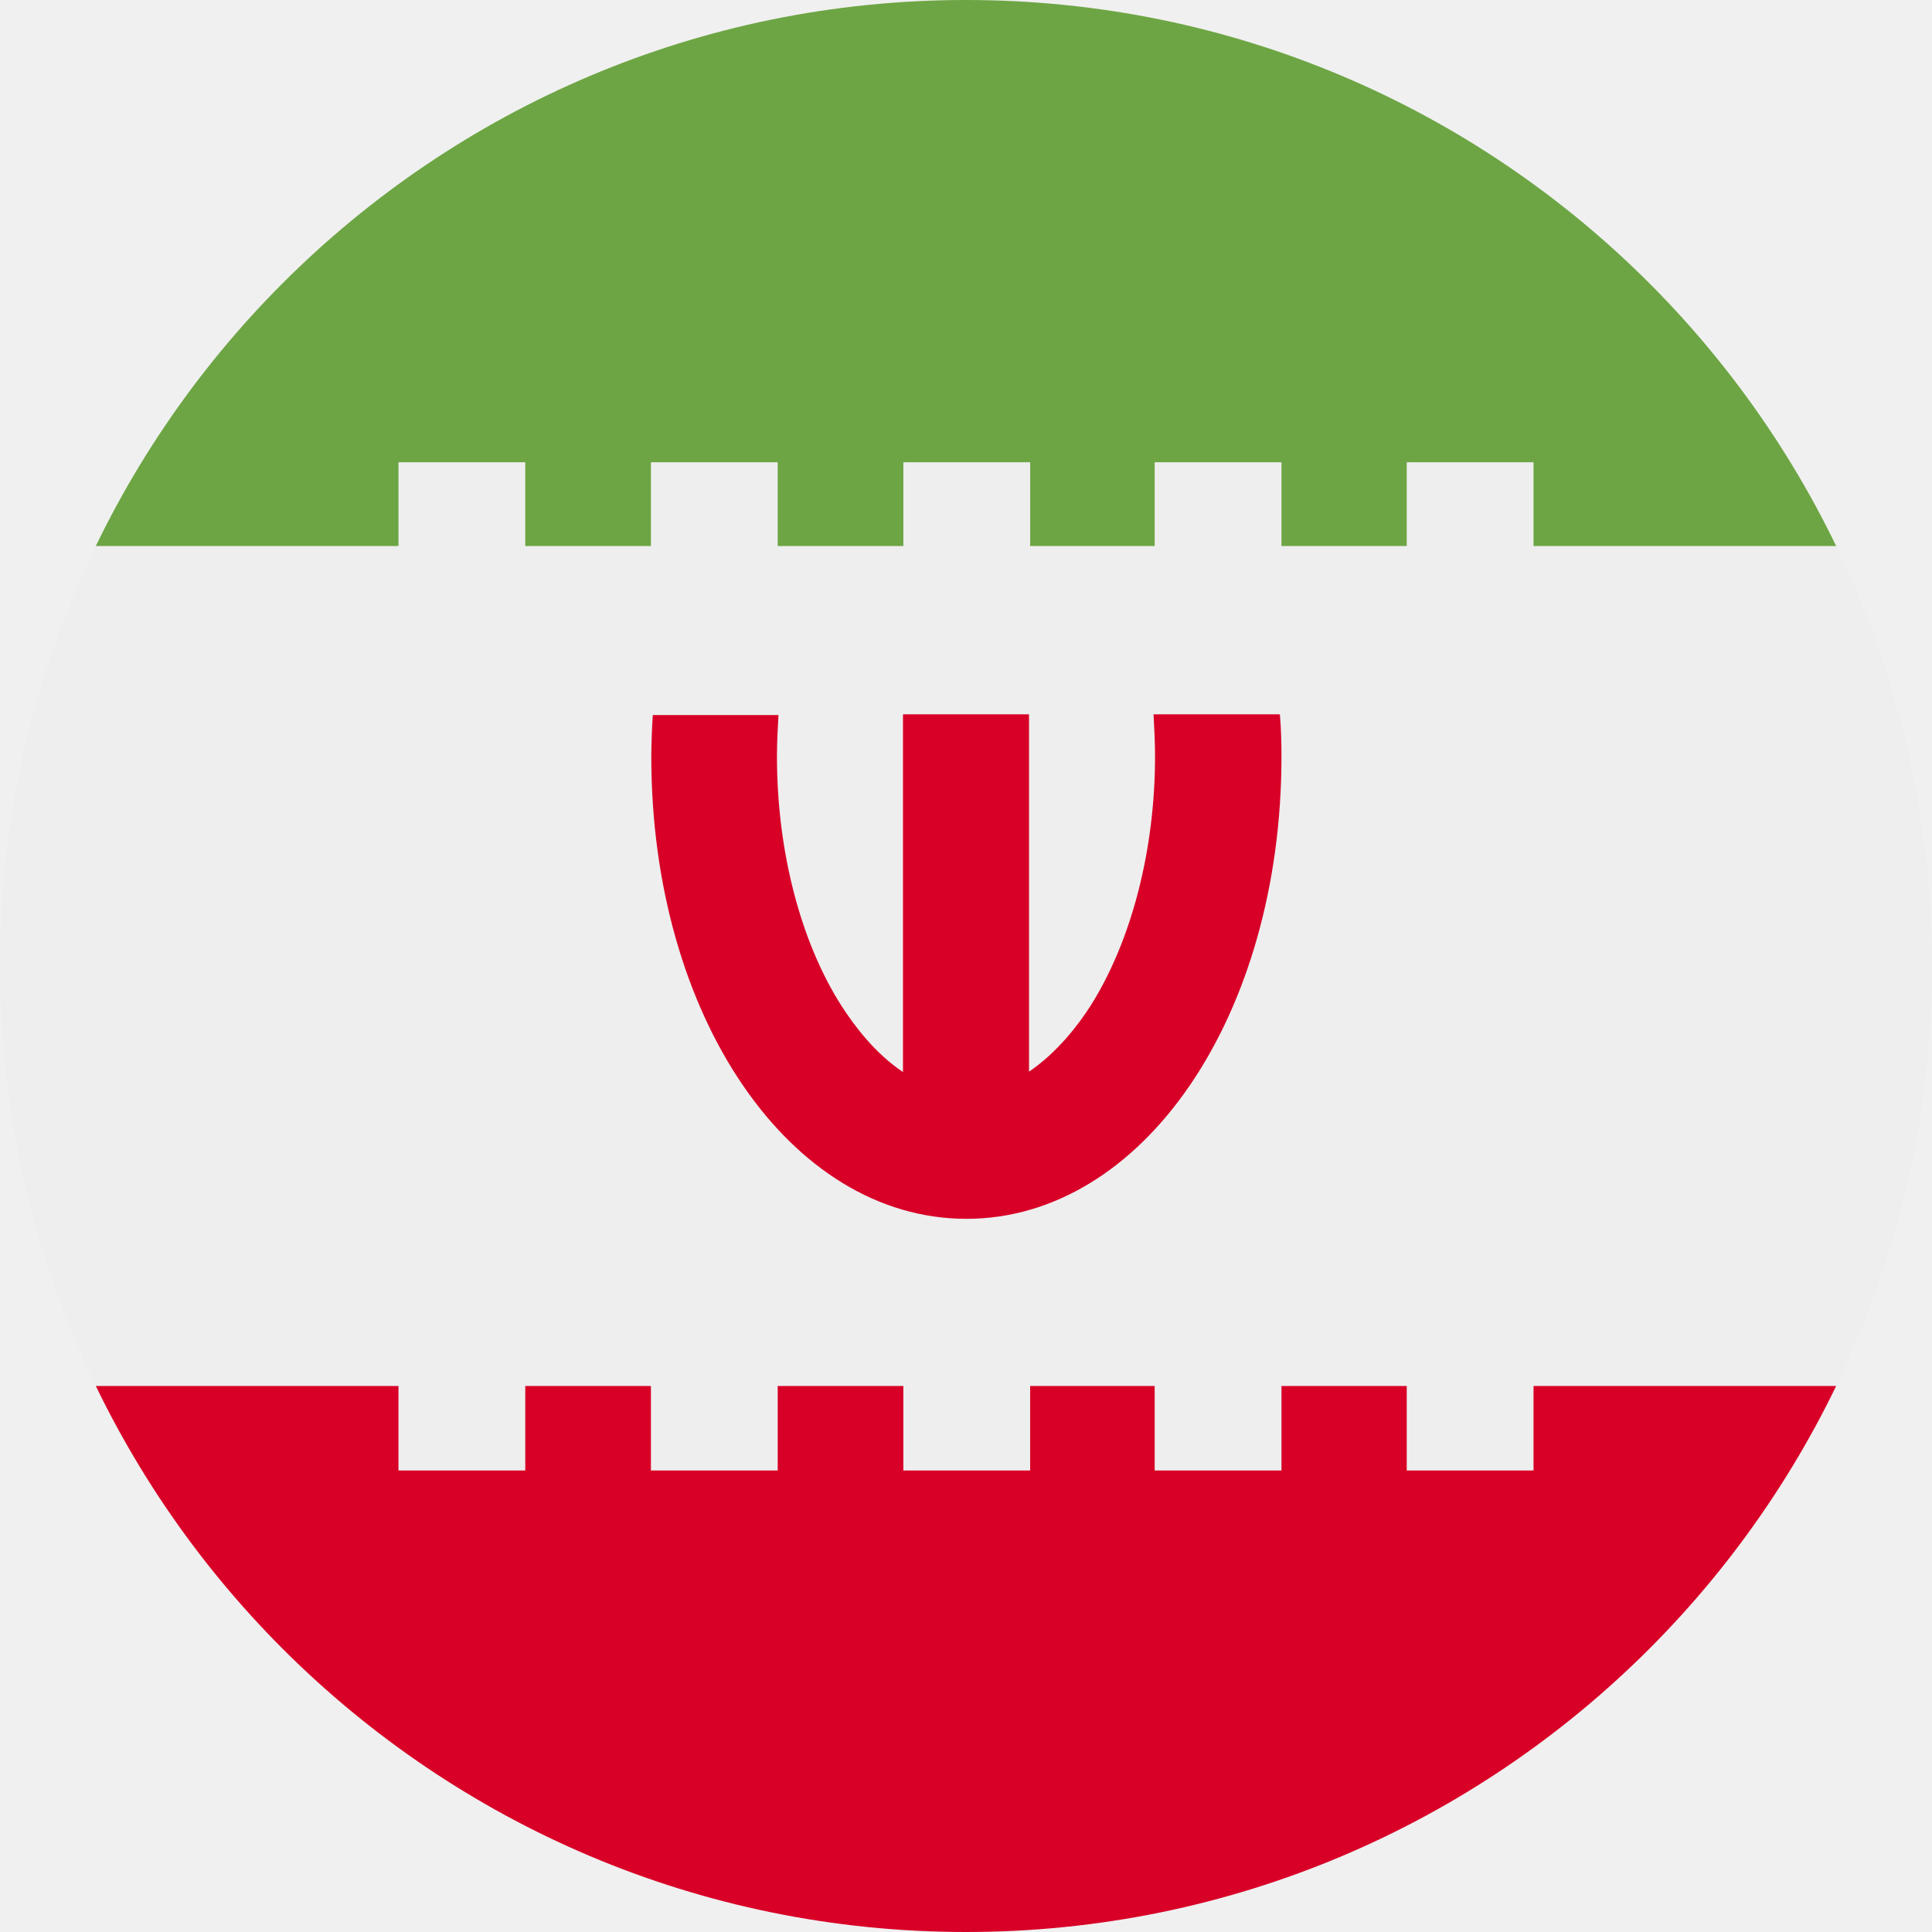
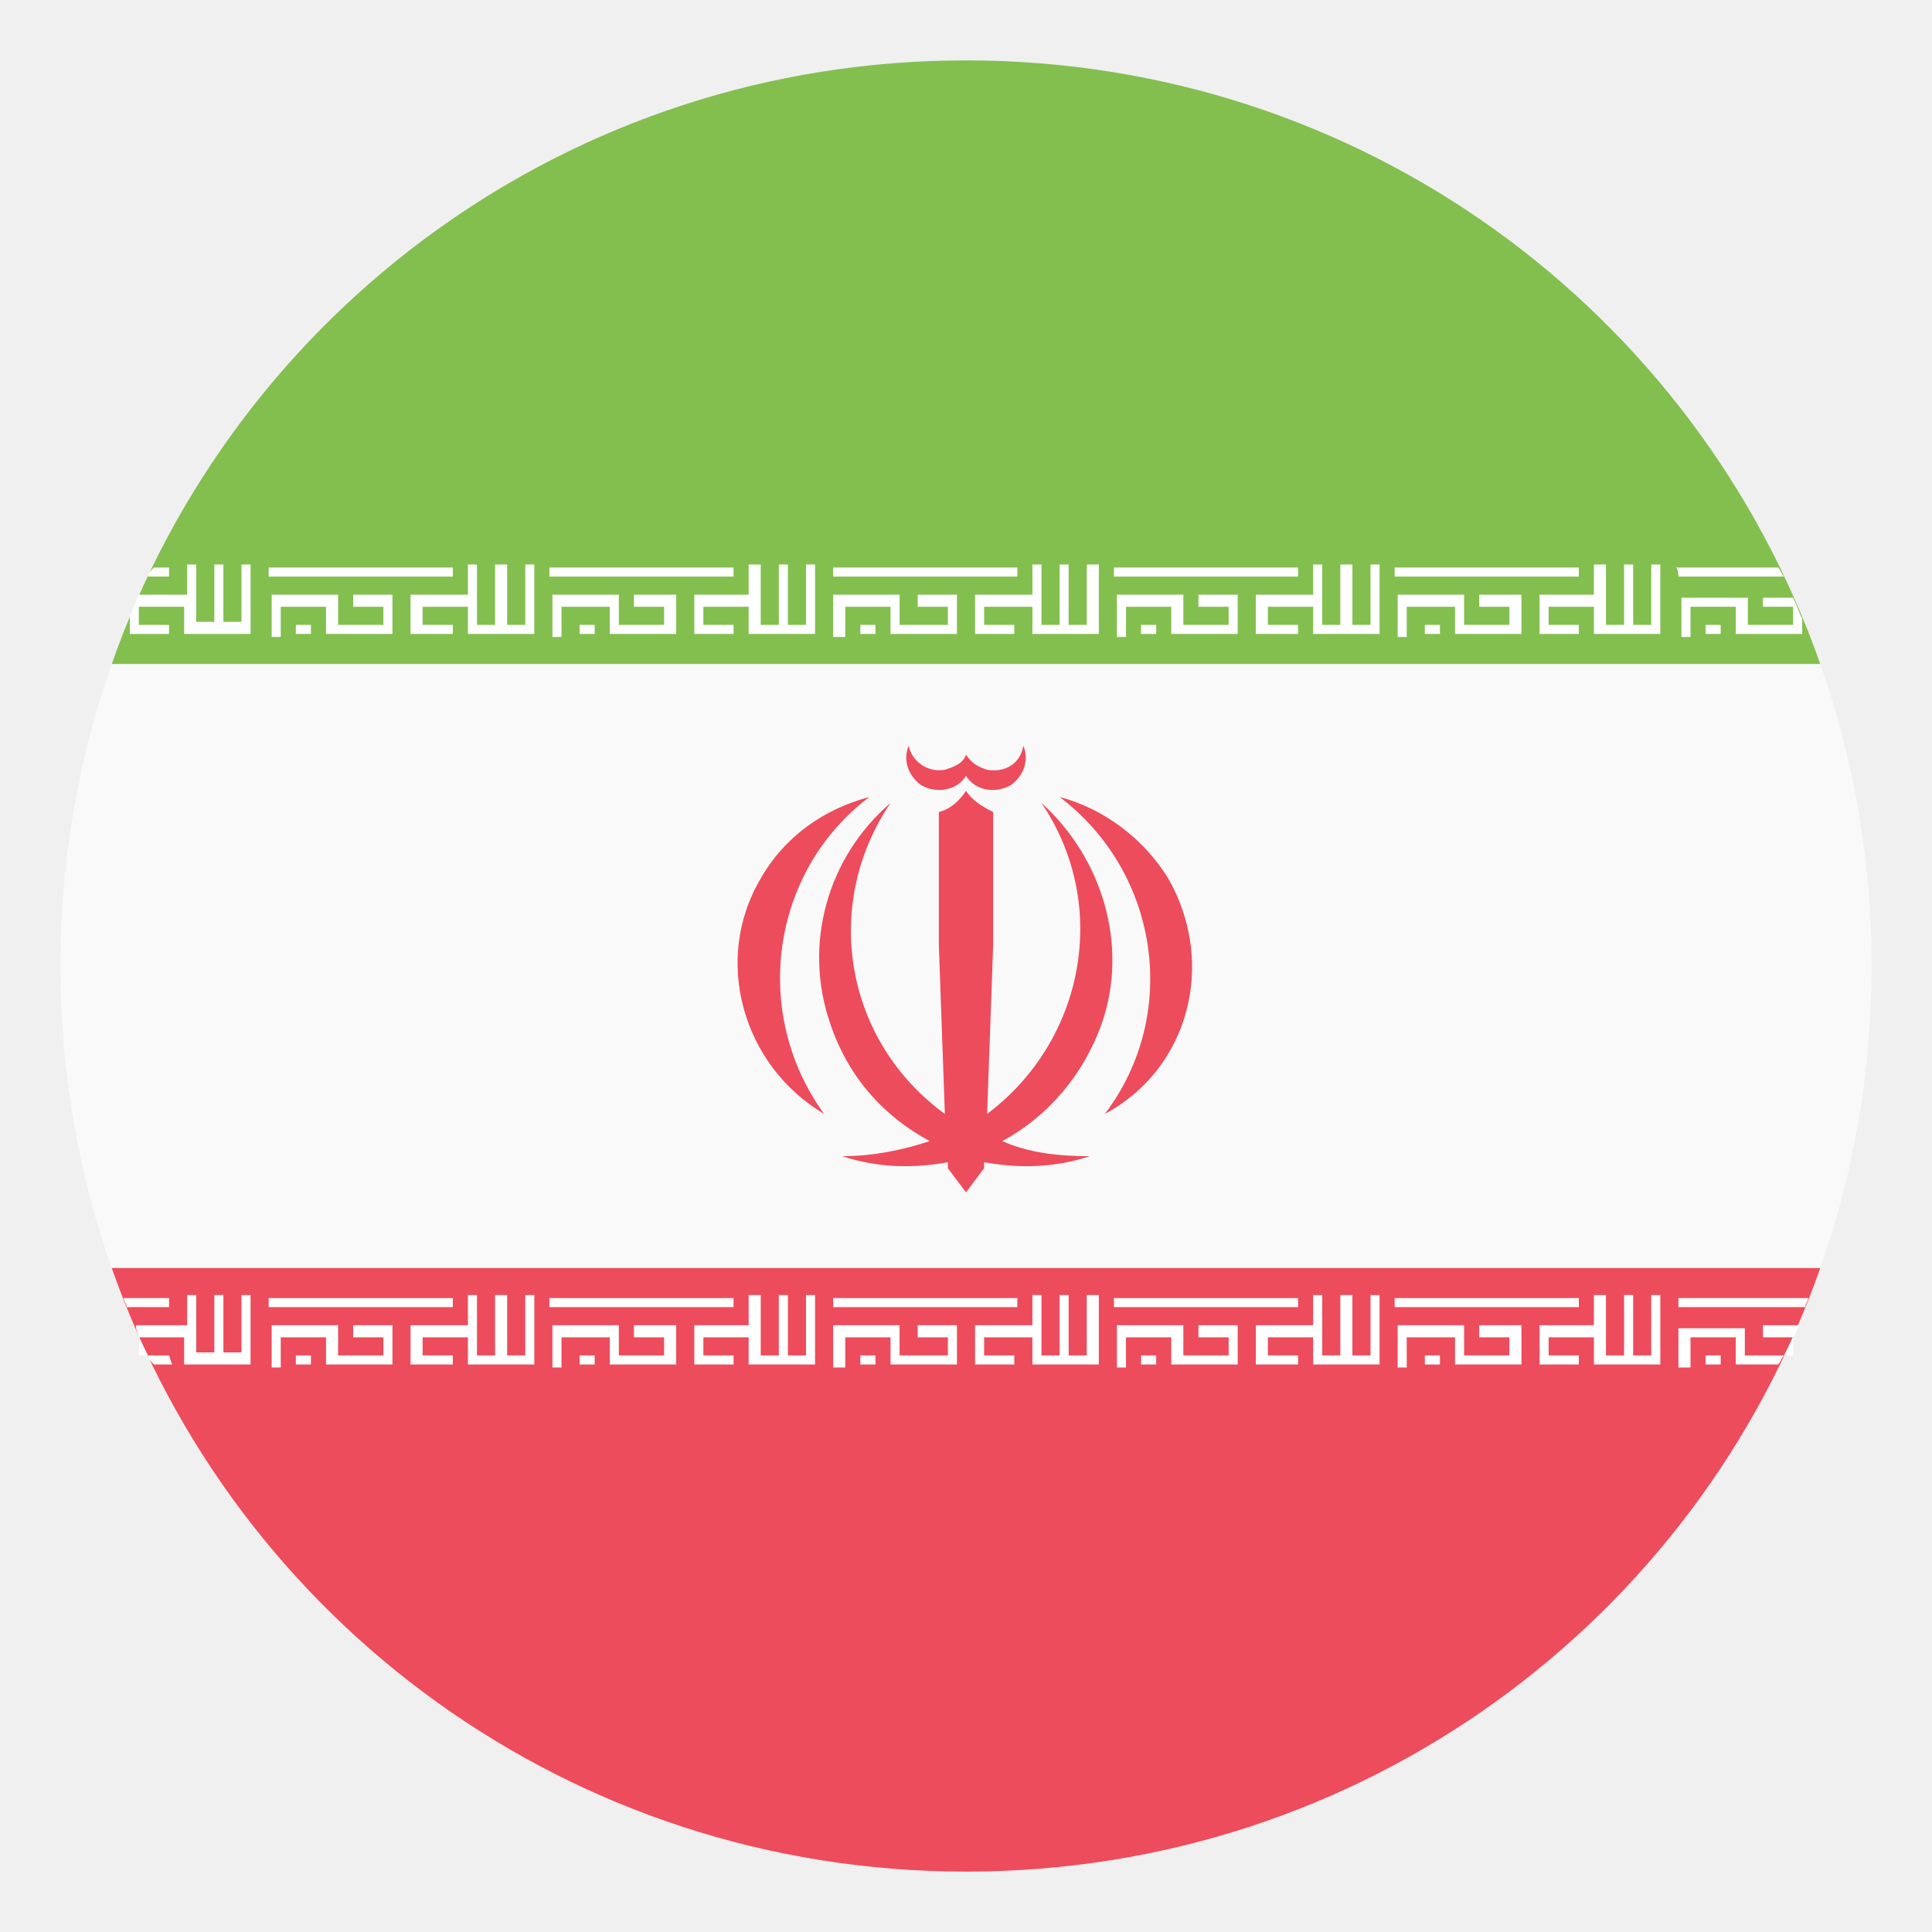
- <svg xmlns="http://www.w3.org/2000/svg" width="512" height="512" viewBox="0 0 512 512">
-   <mask id="a">
-     <circle cx="256" cy="256" r="256" fill="#fff" />
-   </mask>
-   <g mask="url(#a)">
-     <path fill="#eee" d="M0 144.7 258.8 39.6 512 144.7v222.6L257 493 0 367.3z" />
-     <path fill="#6da544" d="M0 0v144.7h105.6v-22.2h33.6v22.2h33.3v-22.2h33.6v22.2h33.3v-22.2H273v22.2h33v-22.2h33.6v22.2h33.2v-22.2h33.6v22.2H512V0z" />
-     <path fill="#d80027" d="M0 367.3V512h512V367.3H406.4v22.4h-33.6v-22.4h-33.2v22.4H306v-22.4h-33v22.4h-33.6v-22.4h-33.3v22.4h-33.6v-22.4h-33.3v22.4h-33.6v-22.4zm339.1-178h-33.4c.2 3.7.4 7.4.4 11.1 0 24.8-6.2 48.8-17 66-3.3 5.2-9 12.6-16.4 17.6v-94.7h-33.4v94.8c-7.5-5-13-12.4-16.4-17.7-10.8-17-17-41-17-65.9 0-3.7.2-7.4.4-11H173a190 190 0 0 0-.4 11c0 68.7 36.7 122.5 83.5 122.5s83.5-53.8 83.5-122.5c0-3.7-.1-7.4-.4-11z" />
+ <svg xmlns="http://www.w3.org/2000/svg" width="800px" height="800px" viewBox="0 0 64 64" aria-hidden="true" role="img" class="iconify iconify--emojione" preserveAspectRatio="xMidYMid meet">
+   <path d="M32 2C18.9 2 7.8 10.3 3.7 22h56.6C56.2 10.3 45.1 2 32 2z" fill="#83bf4f">
+ 
+ </path>
+   <path d="M32 62c13.1 0 24.2-8.3 28.3-20H3.7C7.8 53.7 18.9 62 32 62z" fill="#ed4c5c">
+ 
+ </path>
+   <path d="M3.7 22C2.6 25.1 2 28.5 2 32s.6 6.9 1.7 10h56.6c1.1-3.1 1.7-6.5 1.7-10s-.6-6.9-1.7-10H3.7z" fill="#f9f9f9">
+ 
+ </path>
+   <g fill="#ffffff">
+     <path d="M59.4 44.3l-.3.6h.3v-.6">
+ 
+ </path>
+     <path d="M4.9 44.9l-.3-.6v.6h.3">
+ 
+ </path>
+     <path d="M5.6 18.8h-.5c-.1.1-.2.2-.2.3h.7v-.3">
+ 
+ </path>
+     <path d="M5.6 21v-.3h-1v-.6h1.5v.9h2.2v-2.3H8v1.9h-.6v-1.9h-.3v1.9h-.6v-1.9h-.3v1H4.6c-.1.2-.2.5-.3.7v.6h1.3">
+ 
+ </path>
+     <path d="M5.6 44.9h-.7c0 .1.1.2.2.3h.6l-.1-.3">
+ 
+ </path>
+     <path d="M4.6 44.3h1.5v.9h2.2v-2.3H8v1.9h-.6v-1.9h-.3v1.9h-.6v-1.9h-.3v1H4.5c0 .2.1.3.1.4">
+ 
+ </path>
+     <path d="M5.6 43H4.1c0 .1.1.2.1.3h1.4V43">
+ 
+ </path>
+     <path d="M13.6 21H15v-.3h-1v-.6h1.5v.9h2.2v-2.3h-.3v2h-.6v-2h-.4v2h-.6v-2h-.3v1h-1.9z">
+ 
+ </path>
+     <path d="M13 21v-1.3h-1.3v.4h1v.6h-1.5v-1H9v1.4h.3v-1h1.5v.9z">
+ 
+ </path>
+     <path d="M9.8 20.7h.5v.3h-.5z">
+ 
+ </path>
+     <path d="M8.9 18.8H15v.3H8.9z">
+ 
+ </path>
+     <path d="M11.7 44.3h1v.6h-1.5v-1H9v1.4h.3v-1h1.5v.9H13v-1.3h-1.3z">
+ 
+ </path>
+     <path d="M9.8 44.9h.5v.3h-.5z">
+ 
+ </path>
+     <path d="M8.9 43H15v.3H8.9z">
+ 
+ </path>
+     <path d="M17.4 44.9h-.6v-2h-.4v2h-.6v-2h-.3v1h-1.9v1.3H15v-.3h-1v-.6h1.5v.9h2.2v-2.3h-.3z">
+ 
+ </path>
+     <path d="M23 21h1.3v-.3h-1v-.6h1.5v.9H27v-2.3h-.3v2h-.6v-2h-.3v2h-.6v-2h-.4v1H23z">
+ 
+ </path>
+     <path d="M22.4 21v-1.3H21v.4h1v.6h-1.5v-1h-2.2v1.4h.3v-1h1.6v.9z">
+ 
+ </path>
+     <path d="M18.2 18.8h6.1v.3h-6.1z">
+ 
+ </path>
+     <path d="M19.2 20.7h.5v.3h-.5z">
+ 
+ </path>
+     <path d="M26.7 44.9h-.6v-2h-.3v2h-.6v-2h-.4v1H23v1.3h1.3v-.3h-1v-.6h1.5v.9H27v-2.3h-.3z">
+ 
+ </path>
+     <path d="M19.2 44.9h.5v.3h-.5z">
+ 
+ </path>
+     <path d="M18.2 43h6.1v.3h-6.1z">
+ 
+ </path>
+     <path d="M21 44.3h1v.6h-1.5v-1h-2.2v1.4h.3v-1h1.6v.9h2.2v-1.3H21z">
+ 
+ </path>
+     <path d="M31.7 21v-1.3h-1.3v.4h1v.6h-1.6v-1h-2.2v1.4h.4v-1h1.5v.9z">
+ 
+ </path>
+     <path d="M27.6 18.8h6.1v.3h-6.1z">
+ 
+ </path>
+     <path d="M28.5 20.7h.5v.3h-.5z">
+ 
+ </path>
+     <path d="M32.3 21h1.3v-.3h-1v-.6h1.6v.9h2.2v-2.3H36v2h-.6v-2h-.3v2h-.6v-2h-.3v1h-1.9z">
+ 
+ </path>
+     <path d="M27.6 43h6.1v.3h-6.1z">
+ 
+ </path>
+     <path d="M30.4 44.3h1v.6h-1.6v-1h-2.2v1.4h.4v-1h1.5v.9h2.2v-1.3h-1.3z">
+ 
+ </path>
+     <path d="M28.5 44.9h.5v.3h-.5z">
+ 
+ </path>
+     <path d="M36 44.9h-.6v-2h-.3v2h-.6v-2h-.3v1h-1.9v1.3h1.3v-.3h-1v-.6h1.6v.9h2.2v-2.3H36z">
+ 
+ </path>
+     <path d="M37.8 20.7h.5v.3h-.5z">
+ 
+ </path>
+     <path d="M36.9 18.8H43v.3h-6.1z">
+ 
+ </path>
+     <path d="M41.6 21H43v-.3h-1v-.6h1.5v.9h2.2v-2.3h-.3v2h-.6v-2h-.4v2h-.6v-2h-.3v1h-1.9z">
+ 
+ </path>
+     <path d="M41 21v-1.3h-1.3v.4h1v.6h-1.5v-1H37v1.4h.3v-1h1.5v.9z">
+ 
+ </path>
+     <path d="M36.9 43H43v.3h-6.1z">
+ 
+ </path>
+     <path d="M45.4 44.9h-.6v-2h-.4v2h-.6v-2h-.3v1h-1.9v1.3H43v-.3h-1v-.6h1.5v.9h2.2v-2.3h-.3z">
+ 
+ </path>
+     <path d="M39.7 44.3h1v.6h-1.5v-1H37v1.4h.3v-1h1.5v.9H41v-1.3h-1.3z">
+ 
+ </path>
+     <path d="M37.8 44.9h.5v.3h-.5z">
+ 
+ </path>
+     <path d="M50.4 21v-1.3H49v.4h1v.6h-1.5v-1h-2.2v1.4h.3v-1h1.6v.9z">
+ 
+ </path>
+     <path d="M47.2 20.7h.5v.3h-.5z">
+ 
+ </path>
+     <path d="M46.2 18.8h6.1v.3h-6.1z">
+ 
+ </path>
+     <path d="M51 21h1.3v-.3h-1v-.6h1.5v.9H55v-2.3h-.3v2h-.6v-2h-.3v2h-.6v-2h-.4v1H51z">
+ 
+ </path>
+     <path d="M47.2 44.9h.5v.3h-.5z">
+ 
+ </path>
+     <path d="M49 44.3h1v.6h-1.5v-1h-2.2v1.4h.3v-1h1.6v.9h2.2v-1.3H49z">
+ 
+ </path>
+     <path d="M46.2 43h6.1v.3h-6.1z">
+ 
+ </path>
+     <path d="M54.7 44.9h-.6v-2h-.3v2h-.6v-2h-.4v1H51v1.3h1.3v-.3h-1v-.6h1.5v.9H55v-2.3h-.3z">
+ 
+ </path>
+     <path d="M55.6 19.1h3.5c-.1-.1-.1-.2-.2-.3h-3.4c.1 0 .1.3.1.3">
+ 
+ </path>
+     <path d="M58.4 20.1h1v.6h-1.5v-.9h-2.2v1.3h.3v-1h1.5v.9h2.2v-.5c-.1-.2-.2-.5-.3-.7h-1v.3">
+ 
+ </path>
+     <path d="M56.5 20.7h.5v.3h-.5z">
+ 
+ </path>
+     <path d="M56.5 44.9h.5v.3h-.5z">
+ 
+ </path>
+     <path d="M55.6 43v.3h4.2c0-.1.1-.2.1-.3h-4.3">
+ 
+ </path>
+     <path d="M58.4 44.3h1c.1-.1.1-.2.2-.4h-1.2v.4">
+ 
+ </path>
+     <path d="M57.8 44.9V44h-2.2v1.3h.4v-1h1.5v.9h1.4c.1-.1.1-.2.2-.3h-1.3">
+ 
+ </path>
+   </g>
+   <g fill="#ed4c5c">
+     <path d="M36.5 33.9c.9-2.6 0-5.5-2-7.3c2.3 3.4 1.4 7.9-1.8 10.3l.2-5.6v-4.4c-.4-.2-.7-.4-.9-.7c-.2.3-.5.6-.9.7v4.4l.2 5.6c-3.3-2.4-4.1-6.9-1.8-10.3c-2.1 1.8-2.9 4.7-2 7.3c.6 1.8 1.8 3.1 3.3 3.9c-.9.3-1.9.5-2.9.5c1.2.4 2.4.4 3.5.2v.2l.6.8l.6-.8v-.2c1.1.2 2.3.2 3.5-.2c-1 0-2-.1-2.9-.5c1.5-.8 2.7-2.2 3.3-3.9">
+ 
+ </path>
+     <path d="M38.7 29.1c-.8-1.3-2.1-2.3-3.6-2.7c3.3 2.5 4 7.2 1.5 10.5c2.8-1.5 3.7-5 2.1-7.8">
+ 
+ </path>
+     <path d="M28.8 26.4c-1.5.4-2.8 1.3-3.6 2.7c-1.6 2.7-.6 6.2 2.1 7.8c-2.4-3.3-1.8-8 1.5-10.5">
+ 
+ </path>
+     <path d="M30.5 26c.5.3 1.2.2 1.5-.3c.3.5 1 .6 1.5.3c.4-.3.6-.8.4-1.3c-.1.6-.6.9-1.2.8c-.3-.1-.5-.2-.7-.5c-.1.3-.4.4-.7.5c-.6.1-1.1-.3-1.2-.8c-.2.5 0 1 .4 1.3">
+ 
+ </path>
  </g>
</svg>
